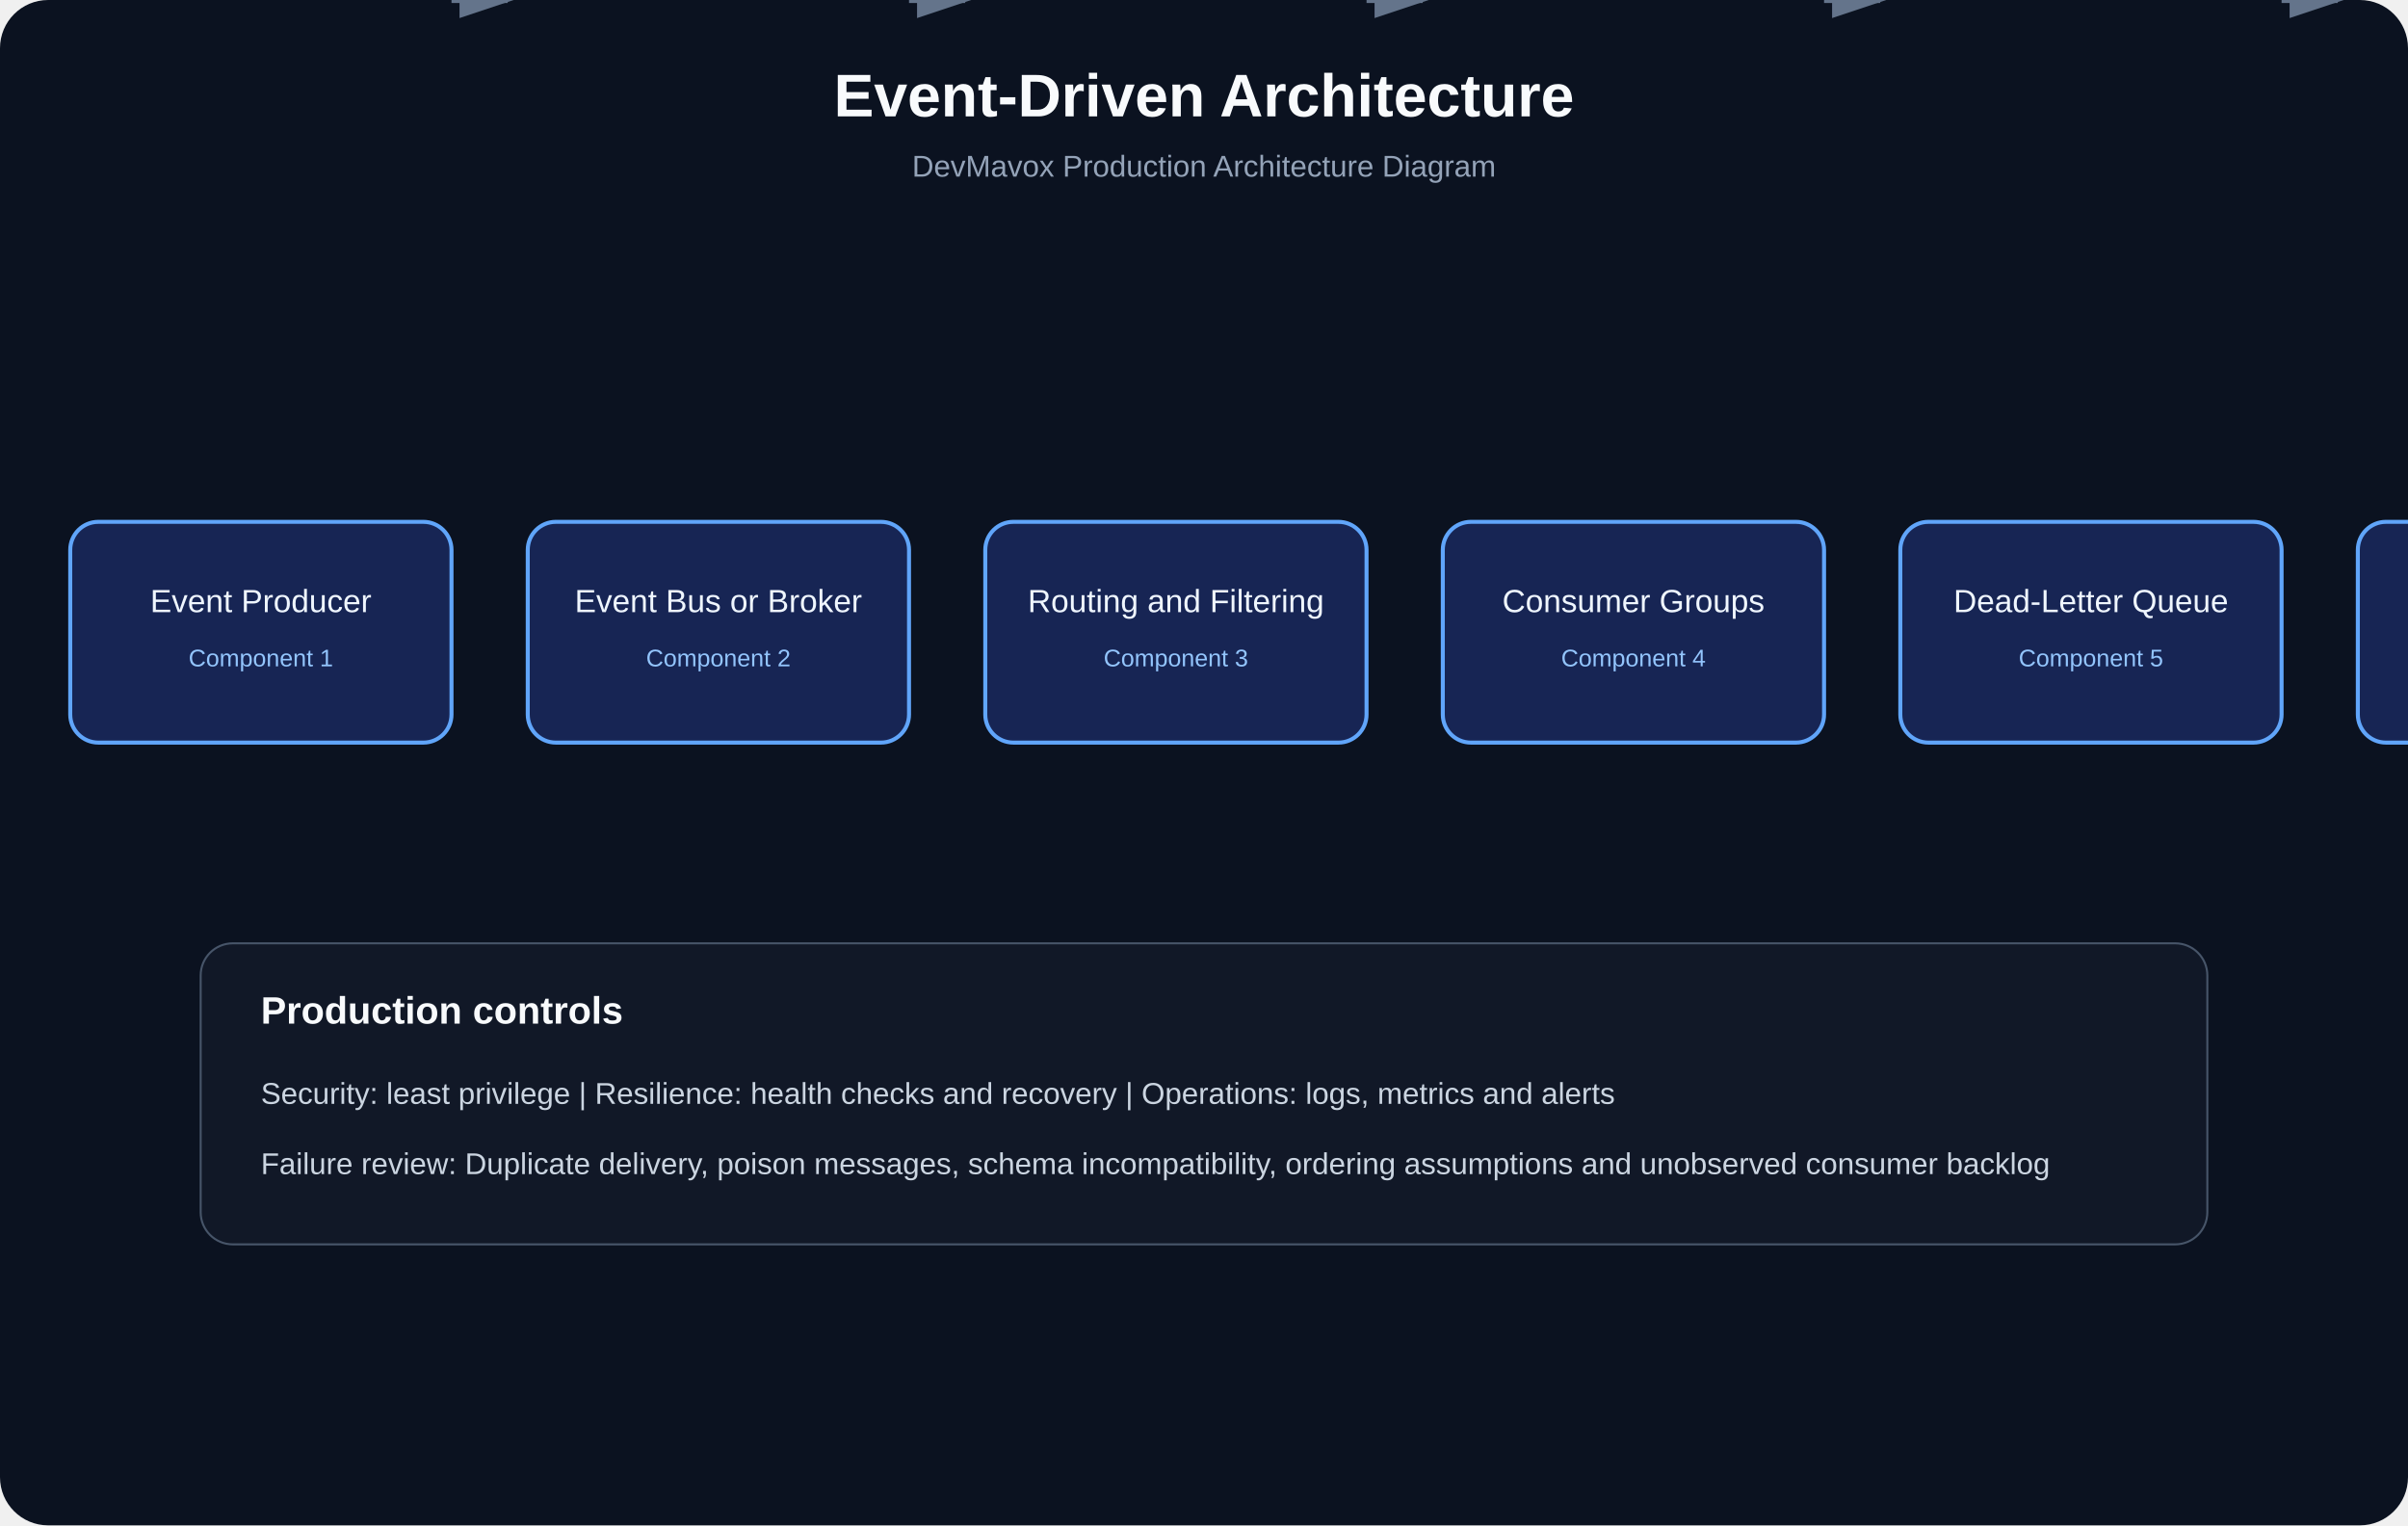
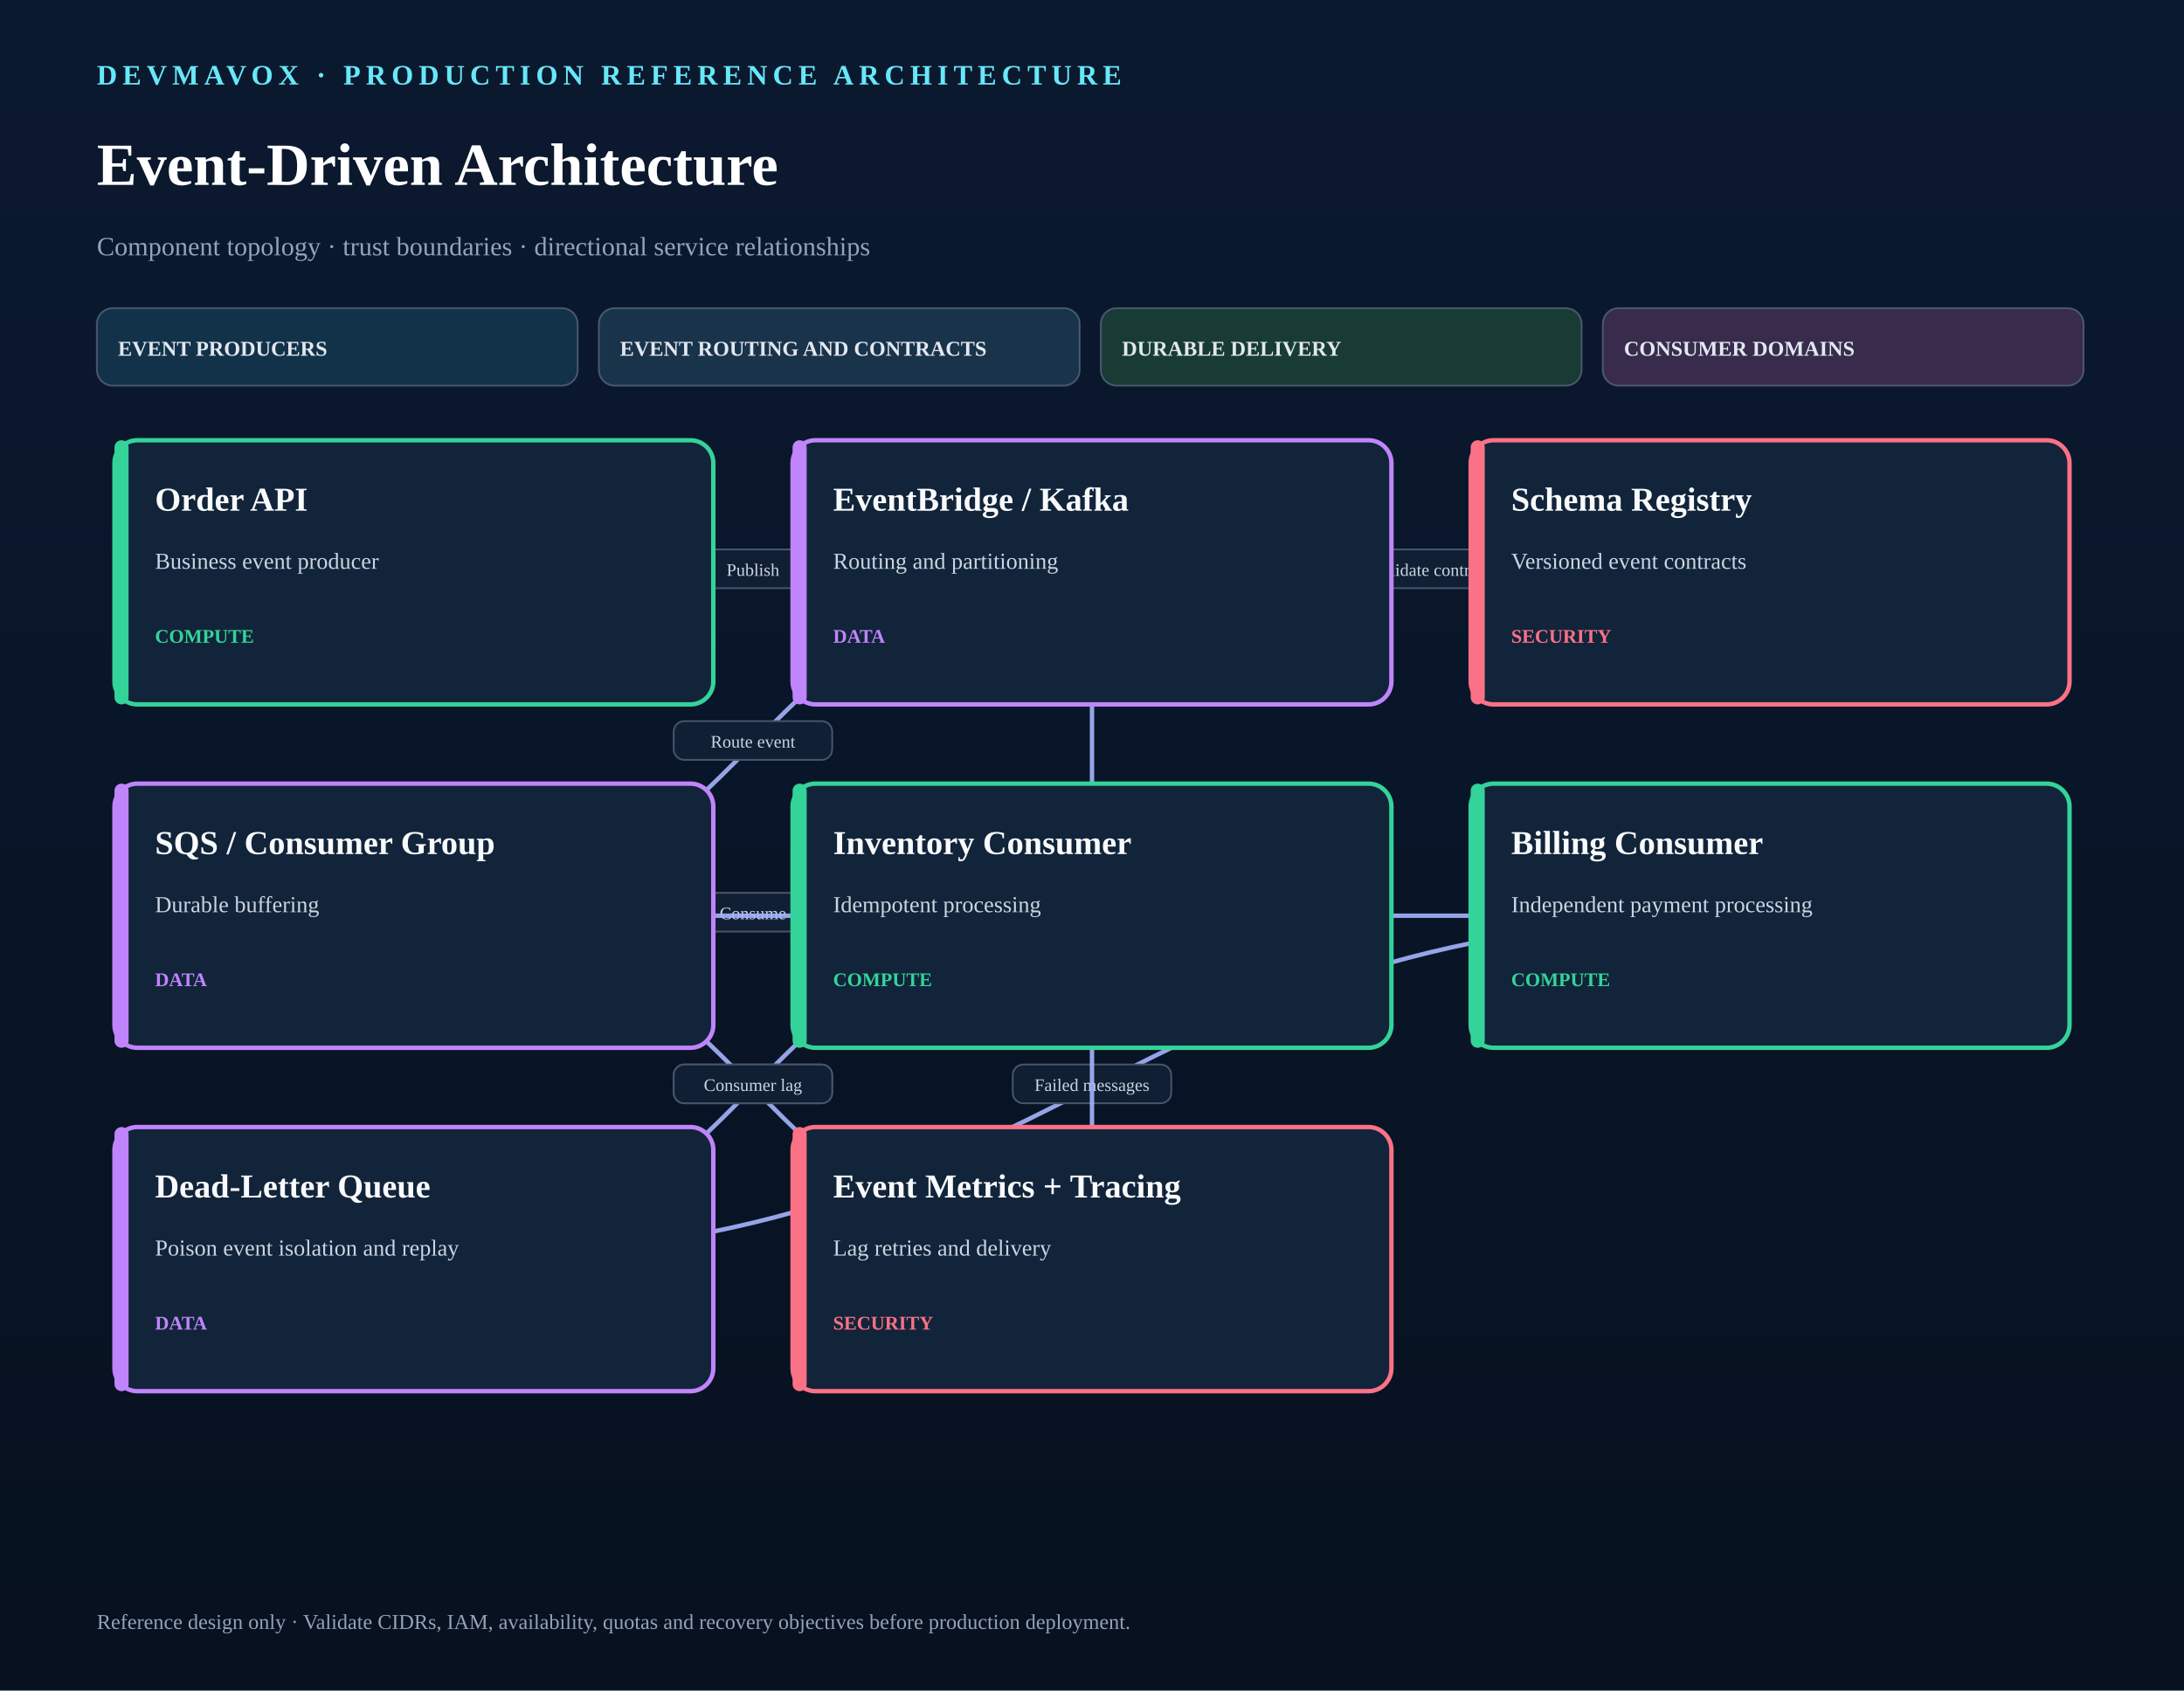
- <svg xmlns="http://www.w3.org/2000/svg" width="1200" height="760" viewBox="0 0 1200 760">
+ <svg xmlns="http://www.w3.org/2000/svg" width="1240" height="960" viewBox="0 0 1240 960">
  <defs>
-     <marker id="arrow" markerWidth="10" markerHeight="10" refX="8" refY="3" orient="auto">
-       <path d="M0,0 L0,6 L9,3 z" fill="#64748b" />
+     <linearGradient id="bg" x2="0" y2="1">
+       <stop stop-color="#0b1930" />
+       <stop offset="1" stop-color="#07111f" />
+     </linearGradient>
+     <marker id="arr" markerWidth="10" markerHeight="10" refX="8" refY="4" orient="auto">
+       <path d="M0 0 L0 8 L9 4Z" fill="#cbd5e1" />
    </marker>
  </defs>
-   <rect width="1200" height="760" rx="24" fill="#0b1220" />
-   <text x="600" y="58" text-anchor="middle" fill="#f8fafc" font-size="30" font-family="Arial" font-weight="700">Event-Driven Architecture</text>
-   <text x="600" y="88" text-anchor="middle" fill="#94a3b8" font-size="15" font-family="Arial">DevMavox Production Architecture Diagram</text>
-   <rect x="35" y="260" width="190" height="110" rx="14" fill="#172554" stroke="#60a5fa" stroke-width="2" />
-   <text x="130" y="305" text-anchor="middle" fill="#eff6ff" font-size="16" font-family="Arial">Event Producer</text>
-   <text x="130" y="332" text-anchor="middle" fill="#93c5fd" font-size="12" font-family="Arial">Component 1</text>
-   <line x1="225" y1="(315)" x2="253" y2="(315)" stroke="#64748b" stroke-width="3" marker-end="url(#arrow)" />
-   <rect x="263" y="260" width="190" height="110" rx="14" fill="#172554" stroke="#60a5fa" stroke-width="2" />
-   <text x="358" y="305" text-anchor="middle" fill="#eff6ff" font-size="16" font-family="Arial">Event Bus or Broker</text>
-   <text x="358" y="332" text-anchor="middle" fill="#93c5fd" font-size="12" font-family="Arial">Component 2</text>
-   <line x1="453" y1="(315)" x2="481" y2="(315)" stroke="#64748b" stroke-width="3" marker-end="url(#arrow)" />
-   <rect x="491" y="260" width="190" height="110" rx="14" fill="#172554" stroke="#60a5fa" stroke-width="2" />
-   <text x="586" y="305" text-anchor="middle" fill="#eff6ff" font-size="16" font-family="Arial">Routing and Filtering</text>
-   <text x="586" y="332" text-anchor="middle" fill="#93c5fd" font-size="12" font-family="Arial">Component 3</text>
-   <line x1="681" y1="(315)" x2="709" y2="(315)" stroke="#64748b" stroke-width="3" marker-end="url(#arrow)" />
-   <rect x="719" y="260" width="190" height="110" rx="14" fill="#172554" stroke="#60a5fa" stroke-width="2" />
-   <text x="814" y="305" text-anchor="middle" fill="#eff6ff" font-size="16" font-family="Arial">Consumer Groups</text>
-   <text x="814" y="332" text-anchor="middle" fill="#93c5fd" font-size="12" font-family="Arial">Component 4</text>
-   <line x1="909" y1="(315)" x2="937" y2="(315)" stroke="#64748b" stroke-width="3" marker-end="url(#arrow)" />
-   <rect x="947" y="260" width="190" height="110" rx="14" fill="#172554" stroke="#60a5fa" stroke-width="2" />
-   <text x="1042" y="305" text-anchor="middle" fill="#eff6ff" font-size="16" font-family="Arial">Dead-Letter Queue</text>
-   <text x="1042" y="332" text-anchor="middle" fill="#93c5fd" font-size="12" font-family="Arial">Component 5</text>
-   <line x1="1137" y1="(315)" x2="1165" y2="(315)" stroke="#64748b" stroke-width="3" marker-end="url(#arrow)" />
-   <rect x="1175" y="260" width="190" height="110" rx="14" fill="#172554" stroke="#60a5fa" stroke-width="2" />
-   <text x="1270" y="305" text-anchor="middle" fill="#eff6ff" font-size="16" font-family="Arial">Monitoring</text>
-   <text x="1270" y="332" text-anchor="middle" fill="#93c5fd" font-size="12" font-family="Arial">Component 6</text>
-   <rect x="100" y="470" width="1000" height="150" rx="16" fill="#111827" stroke="#475569" />
-   <text x="130" y="510" fill="#f8fafc" font-size="19" font-family="Arial" font-weight="700">Production controls</text>
-   <text x="130" y="550" fill="#cbd5e1" font-size="15" font-family="Arial">Security: least privilege | Resilience: health checks and recovery | Operations: logs, metrics and alerts</text>
-   <text x="130" y="585" fill="#cbd5e1" font-size="15" font-family="Arial">Failure review: Duplicate delivery, poison messages, schema incompatibility, ordering assumptions and unobserved consumer backlog</text>
+   <rect width="100%" height="100%" fill="url(#bg)" />
+   <text x="55" y="48" fill="#67e8f9" font-size="16" font-weight="700" letter-spacing="3">DEVMAVOX · PRODUCTION REFERENCE ARCHITECTURE</text>
+   <text x="55" y="105" fill="white" font-size="34" font-weight="800">Event-Driven Architecture</text>
+   <text x="55" y="145" fill="#94a3b8" font-size="15">Component topology · trust boundaries · directional service relationships</text>
+   <rect x="55" y="175" width="273" height="44" rx="9" fill="#12324a" stroke="#64748b" stroke-opacity=".65" />
+   <text x="67" y="202" fill="#e2e8f0" font-size="12" font-weight="700">EVENT PRODUCERS</text>
+   <rect x="340" y="175" width="273" height="44" rx="9" fill="#19334b" stroke="#64748b" stroke-opacity=".65" />
+   <text x="352" y="202" fill="#e2e8f0" font-size="12" font-weight="700">EVENT ROUTING AND CONTRACTS</text>
+   <rect x="625" y="175" width="273" height="44" rx="9" fill="#183b35" stroke="#64748b" stroke-opacity=".65" />
+   <text x="637" y="202" fill="#e2e8f0" font-size="12" font-weight="700">DURABLE DELIVERY</text>
+   <rect x="910" y="175" width="273" height="44" rx="9" fill="#382b4c" stroke="#64748b" stroke-opacity=".65" />
+   <text x="922" y="202" fill="#e2e8f0" font-size="12" font-weight="700">CONSUMER DOMAINS</text>
+   <path d="M 235 325 C 427.5 325, 427.5 325, 620 325" fill="none" stroke="#a5b4fc" stroke-width="2.5" marker-end="url(#arr)" opacity=".9" />
+   <rect x="382.5" y="312" width="90" height="22" rx="6" fill="#111f34" stroke="#475569" />
+   <text x="427.5" y="327" fill="#cbd5e1" text-anchor="middle" font-size="10">Publish</text>
+   <path d="M 620 325 C 812.5 325, 812.5 325, 1005 325" fill="none" stroke="#a5b4fc" stroke-width="2.5" marker-end="url(#arr)" opacity=".9" />
+   <rect x="767.5" y="312" width="90" height="22" rx="6" fill="#111f34" stroke="#475569" />
+   <text x="812.5" y="327" fill="#cbd5e1" text-anchor="middle" font-size="10">Validate contract</text>
+   <path d="M 620 325 C 427.5 325, 427.5 520, 235 520" fill="none" stroke="#a5b4fc" stroke-width="2.5" marker-end="url(#arr)" opacity=".9" />
+   <rect x="382.5" y="409.5" width="90" height="22" rx="6" fill="#111f34" stroke="#475569" />
+   <text x="427.5" y="424.5" fill="#cbd5e1" text-anchor="middle" font-size="10">Route event</text>
+   <path d="M 235 520 C 427.5 520, 427.5 520, 620 520" fill="none" stroke="#a5b4fc" stroke-width="2.5" marker-end="url(#arr)" opacity=".9" />
+   <rect x="382.5" y="507" width="90" height="22" rx="6" fill="#111f34" stroke="#475569" />
+   <text x="427.5" y="522" fill="#cbd5e1" text-anchor="middle" font-size="10">Consume</text>
+   <path d="M 235 520 C 620 520, 620 520, 1005 520" fill="none" stroke="#a5b4fc" stroke-width="2.5" marker-end="url(#arr)" opacity=".9" />
+   <rect x="575" y="507" width="90" height="22" rx="6" fill="#111f34" stroke="#475569" />
+   <text x="620" y="522" fill="#cbd5e1" text-anchor="middle" font-size="10">Consume</text>
+   <path d="M 620 520 C 427.5 520, 427.5 715, 235 715" fill="none" stroke="#a5b4fc" stroke-width="2.5" marker-end="url(#arr)" opacity=".9" />
+   <rect x="382.5" y="604.5" width="90" height="22" rx="6" fill="#111f34" stroke="#475569" />
+   <text x="427.5" y="619.5" fill="#cbd5e1" text-anchor="middle" font-size="10">Failed messages</text>
+   <path d="M 1005 520 C 620 520, 620 715, 235 715" fill="none" stroke="#a5b4fc" stroke-width="2.5" marker-end="url(#arr)" opacity=".9" />
+   <rect x="575" y="604.5" width="90" height="22" rx="6" fill="#111f34" stroke="#475569" />
+   <text x="620" y="619.5" fill="#cbd5e1" text-anchor="middle" font-size="10">Failed messages</text>
+   <path d="M 620 325 C 620 325, 620 715, 620 715" fill="none" stroke="#a5b4fc" stroke-width="2.5" marker-end="url(#arr)" opacity=".9" />
+   <rect x="575" y="507" width="90" height="22" rx="6" fill="#111f34" stroke="#475569" />
+   <text x="620" y="522" fill="#cbd5e1" text-anchor="middle" font-size="10">Broker metrics</text>
+   <path d="M 235 520 C 427.5 520, 427.5 715, 620 715" fill="none" stroke="#a5b4fc" stroke-width="2.5" marker-end="url(#arr)" opacity=".9" />
+   <rect x="382.5" y="604.5" width="90" height="22" rx="6" fill="#111f34" stroke="#475569" />
+   <text x="427.5" y="619.5" fill="#cbd5e1" text-anchor="middle" font-size="10">Consumer lag</text>
+   <g>
+     <rect x="65" y="250" width="340" height="150" rx="13" fill="#12243a" stroke="#34d399" stroke-width="2.5" />
+     <rect x="65" y="250" width="8" height="150" rx="4" fill="#34d399" />
+     <text x="88" y="290" fill="#f8fafc" font-size="19" font-weight="700">Order API</text>
+     <text x="88" y="323" fill="#cbd5e1" font-size="13">Business event producer</text>
+     <text x="88" y="365" fill="#34d399" font-size="11" font-weight="700">COMPUTE</text>
+   </g>
+   <g>
+     <rect x="450" y="250" width="340" height="150" rx="13" fill="#12243a" stroke="#c084fc" stroke-width="2.5" />
+     <rect x="450" y="250" width="8" height="150" rx="4" fill="#c084fc" />
+     <text x="473" y="290" fill="#f8fafc" font-size="19" font-weight="700">EventBridge / Kafka</text>
+     <text x="473" y="323" fill="#cbd5e1" font-size="13">Routing and partitioning</text>
+     <text x="473" y="365" fill="#c084fc" font-size="11" font-weight="700">DATA</text>
+   </g>
+   <g>
+     <rect x="835" y="250" width="340" height="150" rx="13" fill="#12243a" stroke="#fb7185" stroke-width="2.5" />
+     <rect x="835" y="250" width="8" height="150" rx="4" fill="#fb7185" />
+     <text x="858" y="290" fill="#f8fafc" font-size="19" font-weight="700">Schema Registry</text>
+     <text x="858" y="323" fill="#cbd5e1" font-size="13">Versioned event contracts</text>
+     <text x="858" y="365" fill="#fb7185" font-size="11" font-weight="700">SECURITY</text>
+   </g>
+   <g>
+     <rect x="65" y="445" width="340" height="150" rx="13" fill="#12243a" stroke="#c084fc" stroke-width="2.5" />
+     <rect x="65" y="445" width="8" height="150" rx="4" fill="#c084fc" />
+     <text x="88" y="485" fill="#f8fafc" font-size="19" font-weight="700">SQS / Consumer Group</text>
+     <text x="88" y="518" fill="#cbd5e1" font-size="13">Durable buffering</text>
+     <text x="88" y="560" fill="#c084fc" font-size="11" font-weight="700">DATA</text>
+   </g>
+   <g>
+     <rect x="450" y="445" width="340" height="150" rx="13" fill="#12243a" stroke="#34d399" stroke-width="2.5" />
+     <rect x="450" y="445" width="8" height="150" rx="4" fill="#34d399" />
+     <text x="473" y="485" fill="#f8fafc" font-size="19" font-weight="700">Inventory Consumer</text>
+     <text x="473" y="518" fill="#cbd5e1" font-size="13">Idempotent processing</text>
+     <text x="473" y="560" fill="#34d399" font-size="11" font-weight="700">COMPUTE</text>
+   </g>
+   <g>
+     <rect x="835" y="445" width="340" height="150" rx="13" fill="#12243a" stroke="#34d399" stroke-width="2.5" />
+     <rect x="835" y="445" width="8" height="150" rx="4" fill="#34d399" />
+     <text x="858" y="485" fill="#f8fafc" font-size="19" font-weight="700">Billing Consumer</text>
+     <text x="858" y="518" fill="#cbd5e1" font-size="13">Independent payment processing</text>
+     <text x="858" y="560" fill="#34d399" font-size="11" font-weight="700">COMPUTE</text>
+   </g>
+   <g>
+     <rect x="65" y="640" width="340" height="150" rx="13" fill="#12243a" stroke="#c084fc" stroke-width="2.5" />
+     <rect x="65" y="640" width="8" height="150" rx="4" fill="#c084fc" />
+     <text x="88" y="680" fill="#f8fafc" font-size="19" font-weight="700">Dead-Letter Queue</text>
+     <text x="88" y="713" fill="#cbd5e1" font-size="13">Poison event isolation and replay</text>
+     <text x="88" y="755" fill="#c084fc" font-size="11" font-weight="700">DATA</text>
+   </g>
+   <g>
+     <rect x="450" y="640" width="340" height="150" rx="13" fill="#12243a" stroke="#fb7185" stroke-width="2.5" />
+     <rect x="450" y="640" width="8" height="150" rx="4" fill="#fb7185" />
+     <text x="473" y="680" fill="#f8fafc" font-size="19" font-weight="700">Event Metrics + Tracing</text>
+     <text x="473" y="713" fill="#cbd5e1" font-size="13">Lag retries and delivery</text>
+     <text x="473" y="755" fill="#fb7185" font-size="11" font-weight="700">SECURITY</text>
+   </g>
+   <text x="55" y="925" fill="#94a3b8" font-size="12">Reference design only · Validate CIDRs, IAM, availability, quotas and recovery objectives before production deployment.</text>
</svg>
